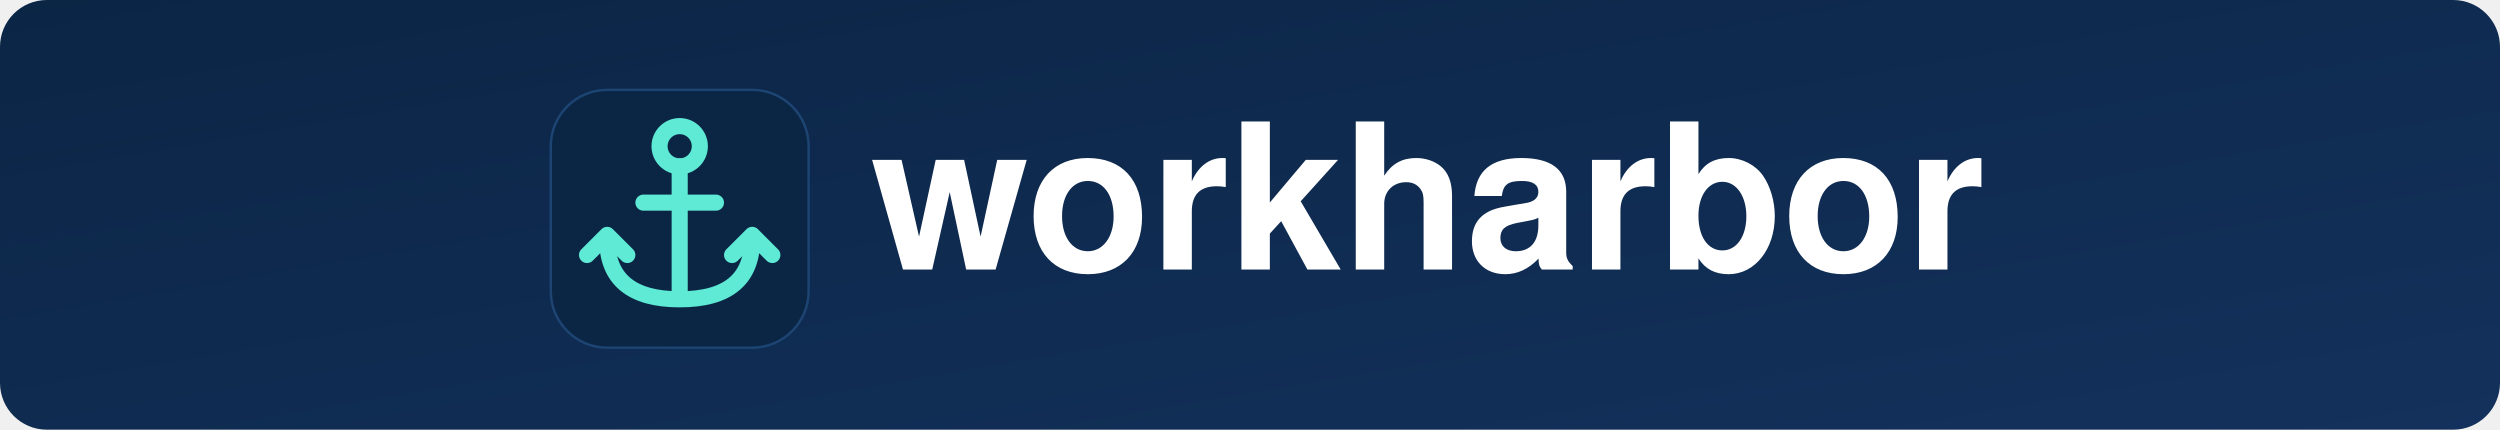
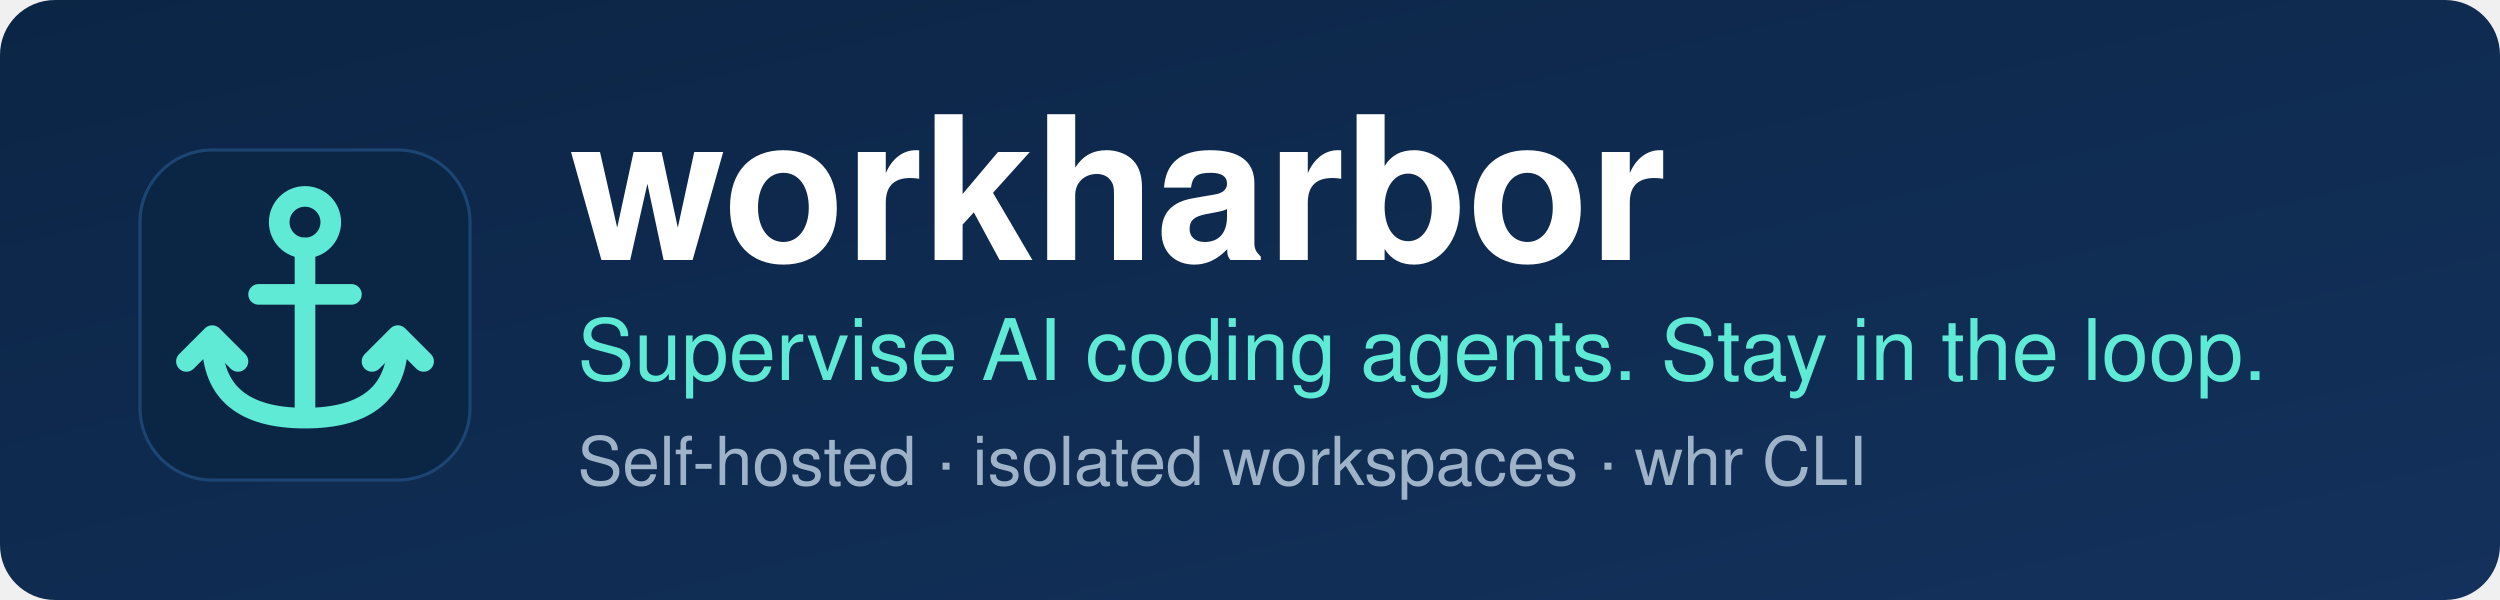
- <svg xmlns="http://www.w3.org/2000/svg" viewBox="0 0 1280 220" width="1280" height="220">
+ <svg xmlns="http://www.w3.org/2000/svg" viewBox="0 0 1000 240" width="1000" height="240">
  <defs>
    <linearGradient id="g" x1="0" y1="0" x2="1" y2="1">
      <stop offset="0" stop-color="#0b2545" />
      <stop offset="1" stop-color="#13315c" />
    </linearGradient>
  </defs>
-   <rect width="1280" height="220" rx="24" fill="url(#g)" />
-   <g transform="translate(282 46) scale(2.0625)">
+   <rect width="1000" height="240" rx="22" fill="url(#g)" />
+   <g transform="translate(56 60) scale(2.0625)">
    <rect width="64" height="64" rx="14" fill="#0b2545" stroke="#1d4573" stroke-width="0.6" />
    <g fill="none" stroke="#5eead4" stroke-width="4" stroke-linecap="round" stroke-linejoin="round">
      <circle cx="32" cy="14" r="5" />
      <path d="M32 19V51" />
      <path d="M23 28H41" />
      <path d="M14 37Q14 52 32 52Q50 52 50 37" />
      <path d="M9 41L14 36L19 41" />
      <path d="M45 41L50 36L55 41" />
    </g>
  </g>
-   <text x="446" y="138" font-family="Helvetica Neue, Helvetica, Arial, sans-serif" font-size="104" font-weight="700" fill="#ffffff">workharbor</text>
+   <g font-family="Helvetica Neue, Helvetica, Arial, sans-serif">
+     <text x="228" y="104" font-size="80" font-weight="700" fill="#ffffff">workharbor</text>
+     <text x="231" y="152" font-size="34" fill="#5eead4">Supervise AI coding agents. Stay in the loop.</text>
+     <text x="231" y="194" font-size="27" fill="#9fb3c8">Self-hosted · isolated workspaces · whr CLI</text>
+   </g>
</svg>
